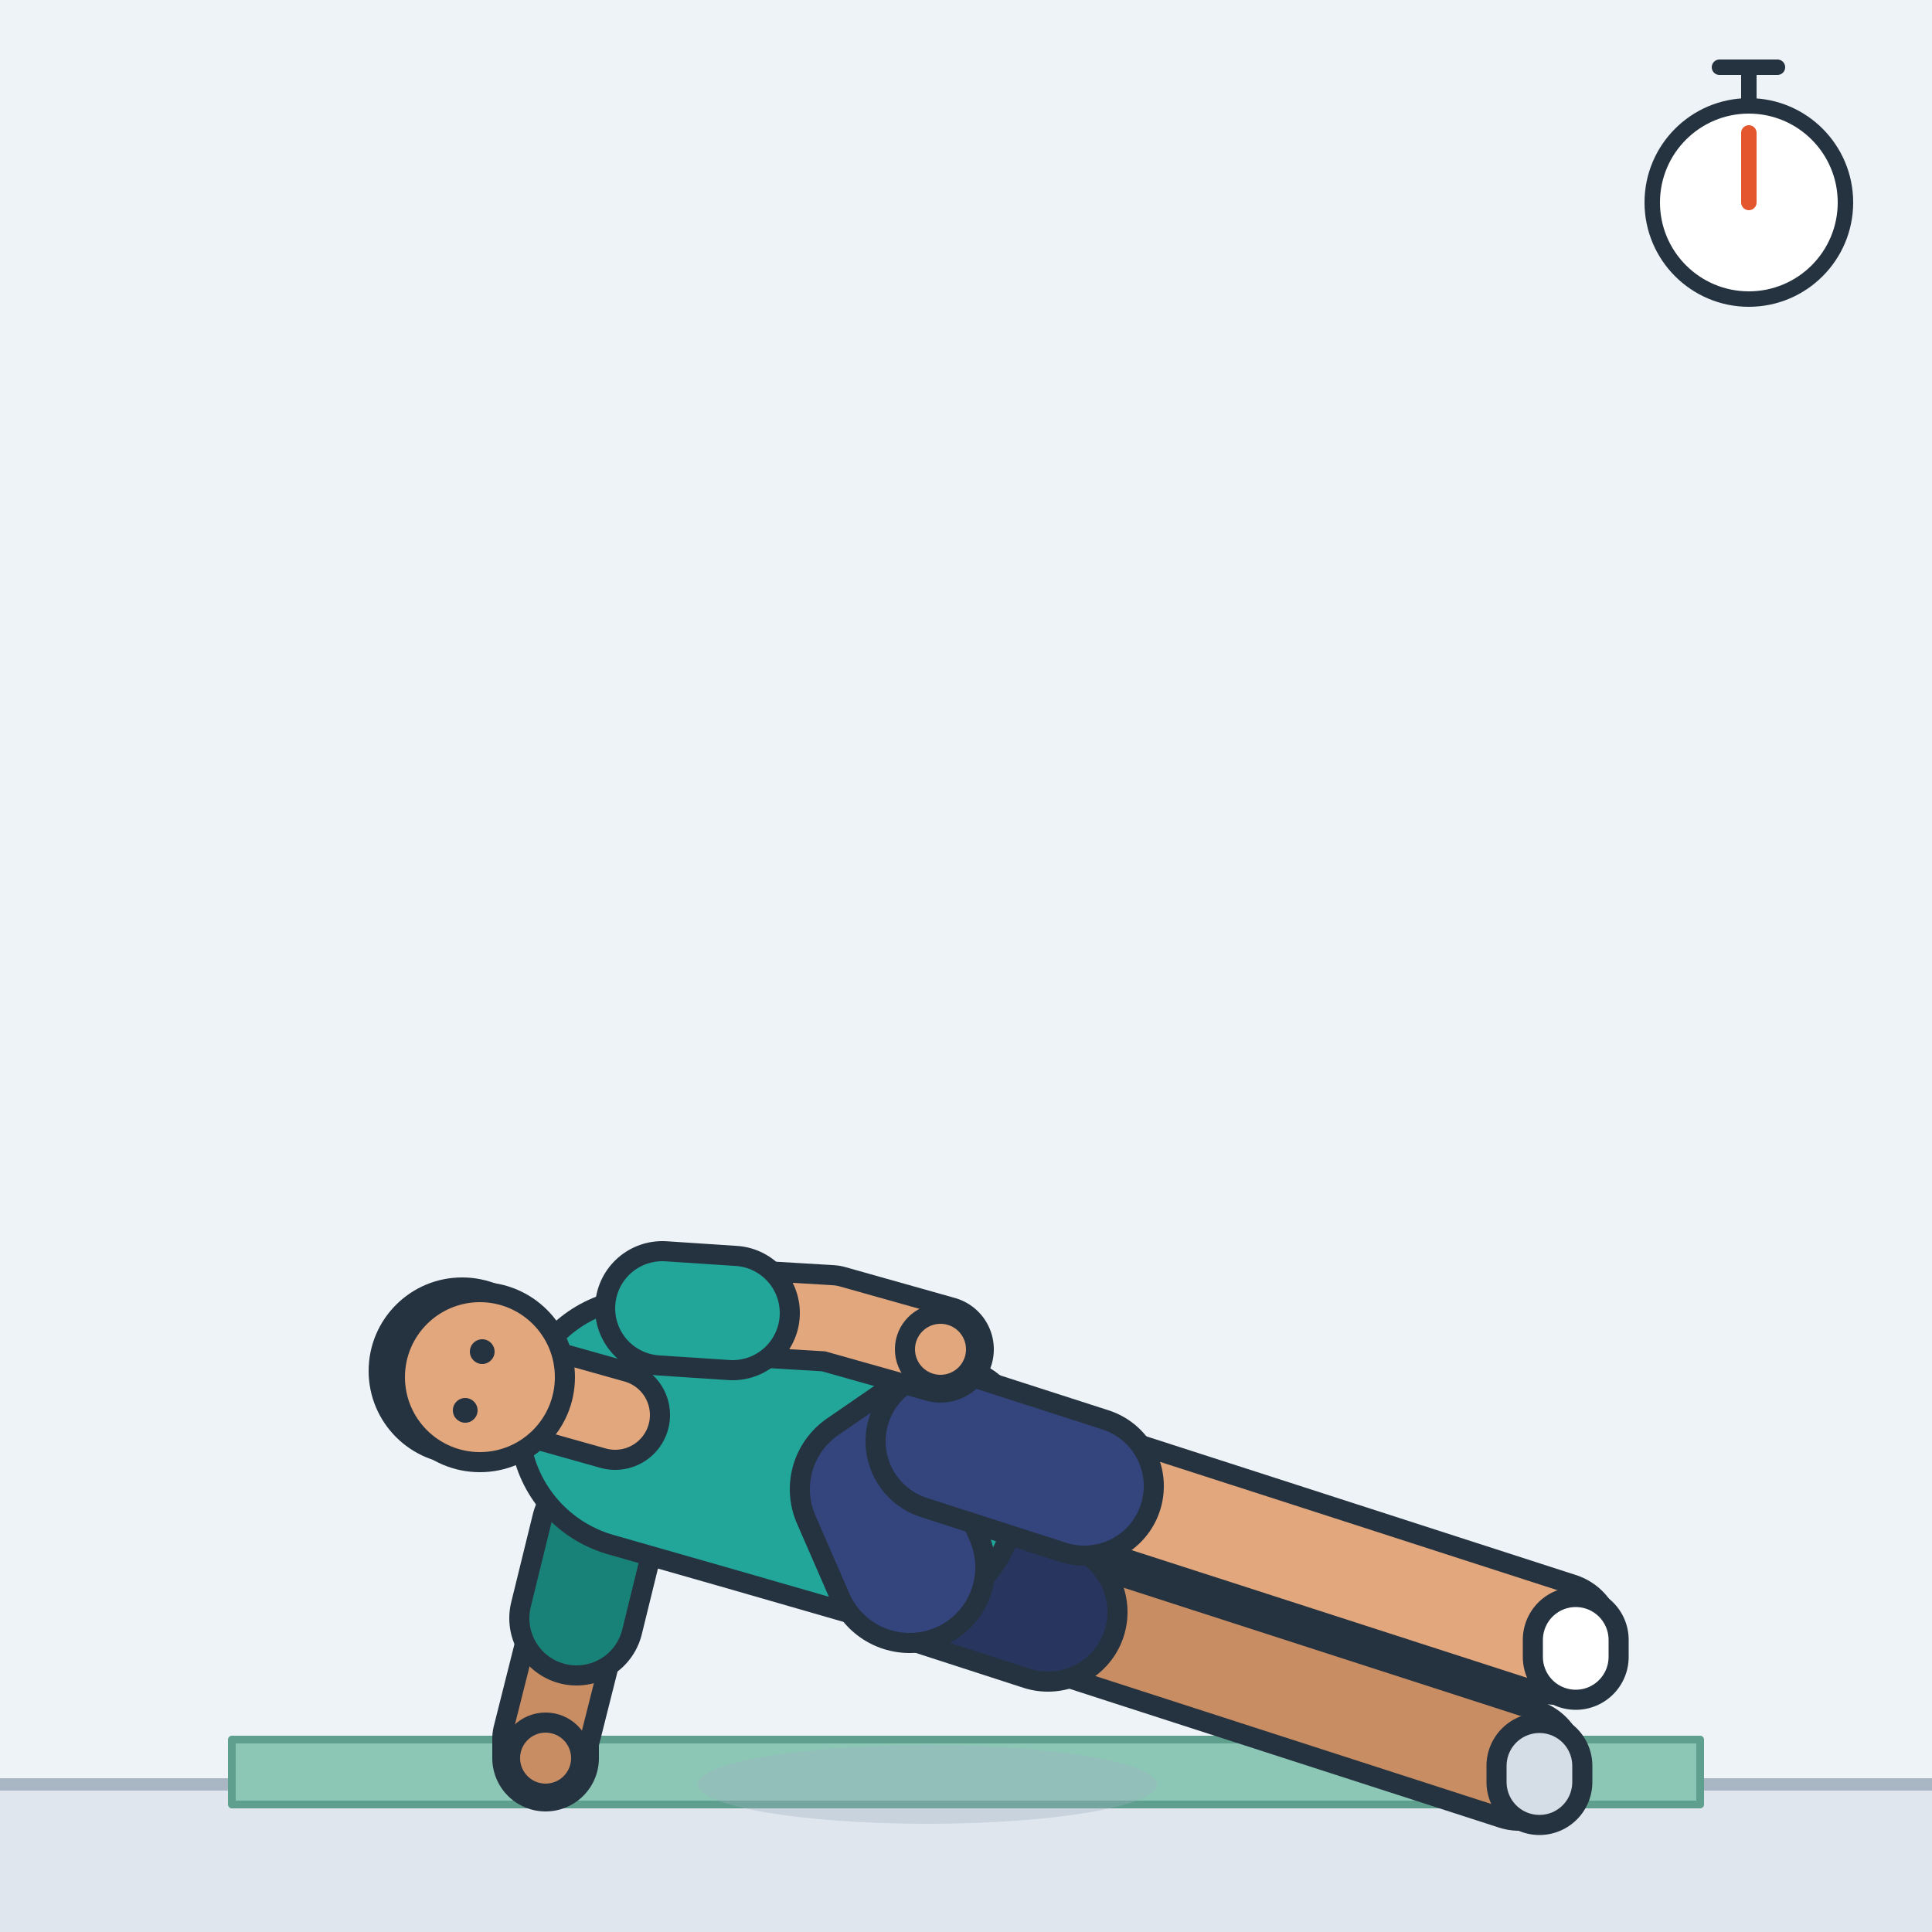
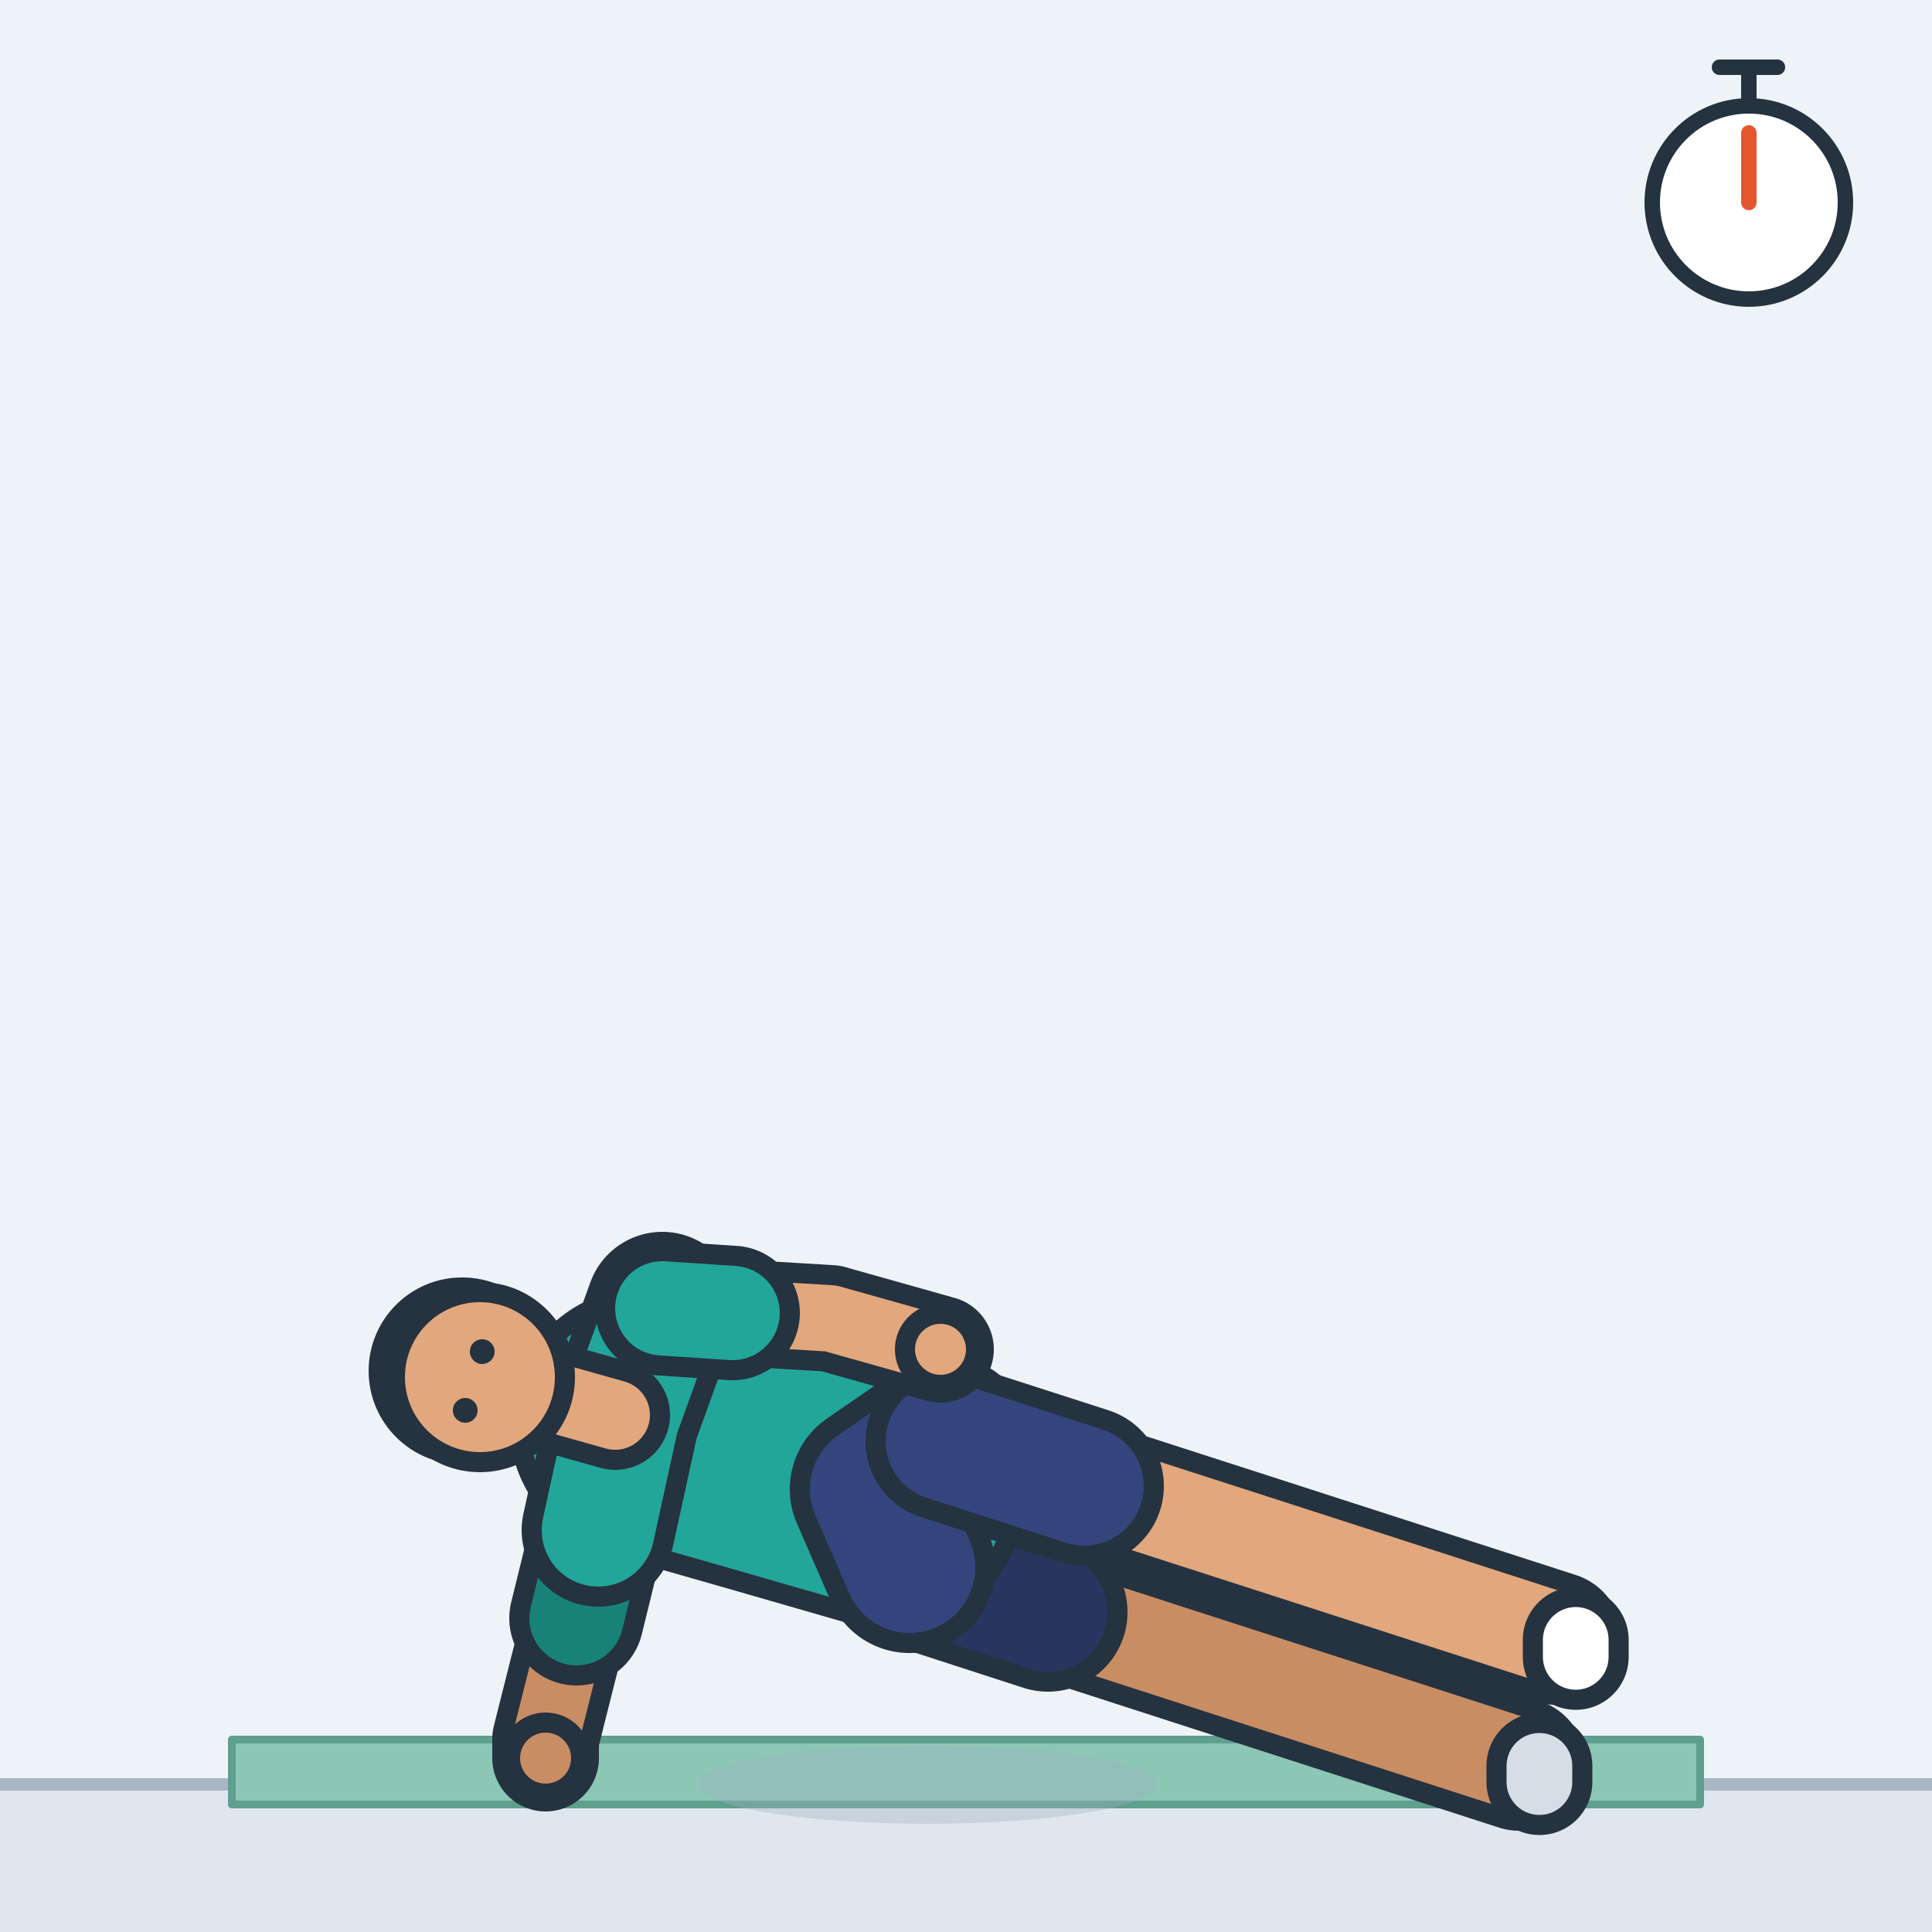
<svg xmlns="http://www.w3.org/2000/svg" width="260" height="260" viewBox="-120 -230.9 250 250" role="img" aria-label="Side plank">
  <style>polyline{fill:none;stroke-linecap:round;stroke-linejoin:round}</style>
  <rect x="-120" y="-230.9" width="250" height="250" fill="#eef3f8" />
  <g>
    <rect x="-120" y="0" width="250" height="19.1" fill="#dfe6ee" />
    <line x1="-120" y1="0" x2="130" y2="0" stroke="#a9b6c3" stroke-width="1.6" />
    <polygon points="100,-5.8 100,2.6 -90,2.6 -90,-5.8" fill="#8cc7b6" stroke="#5f9f8d" stroke-width="1" stroke-linejoin="round" />
    <ellipse cx="0" cy="0" rx="29.7" ry="5.1" fill="#9fb0c0" opacity="0.35" />
    <defs>
      <polyline id="slegR" points="-2.3,-28.1 37.6,-15.2 76.6,-2.6" />
      <polyline id="sshortsR" points="-2.3,-28.1 15.6,-22.3" />
      <polyline id="sfootR" points="79.2,-2.4 79.2,-0.3" />
      <polyline id="sarmR" points="-42.6,-32.9 -49.4,-5.9 -49.4,-3.4" />
      <polyline id="ssleeveR" points="-42.6,-32.9 -45.4,-21.5" />
      <circle id="shandR" r="4.6" cx="-49.4" cy="-3.4" />
      <polyline id="storso" points="-4.8,-37.6 -21.1,-42.3 -36.5,-46.7" />
      <polyline id="spelvis" points="2.3,-44.4 -6.7,-38.2 -2.3,-28.1" />
+       <polyline id="syoke" points="-34.3,-61.6 -39.4,-47.5 -42.6,-32.9" />
      <polyline id="sneck" points="-40.4,-47.8 -50,-50.5" />
      <circle id="shair" r="10.8" cx="-60.2" cy="-53.5" />
      <circle id="shead" r="11" cx="-57.9" cy="-52.7" />
      <circle id="seyeR" r="1.6" cx="-59.8" cy="-48.4" />
      <circle id="seyeL" r="1.6" cx="-57.6" cy="-56" />
      <polyline id="slegL" points="2.3,-44.4 42.3,-31.5 81.3,-18.9" />
      <polyline id="sshortsL" points="2.3,-44.4 20.3,-38.6" />
      <polyline id="sfootL" points="83.9,-18.7 83.9,-16.5" />
      <polyline id="sarmL" points="-34.3,-61.6 -12.5,-60.3 1.7,-56.3" />
      <polyline id="ssleeveL" points="-34.3,-61.6 -25.2,-61" />
      <circle id="shandL" r="4.6" cx="1.7" cy="-56.3" />
    </defs>
    <use href="#slegR" stroke="#25323f" stroke-width="17.2" />
    <use href="#slegR" stroke="#c98d63" stroke-width="12" />
    <use href="#sshortsR" stroke="#25323f" stroke-width="20.6" />
    <use href="#sshortsR" stroke="#28365f" stroke-width="15.4" />
    <use href="#sfootR" stroke="#25323f" stroke-width="13.7" />
    <use href="#sfootR" stroke="#d5dde6" stroke-width="8.5" />
    <use href="#sarmR" stroke="#25323f" stroke-width="13.8" />
    <use href="#sarmR" stroke="#c98d63" stroke-width="8.6" />
    <use href="#ssleeveR" stroke="#25323f" stroke-width="17.4" />
    <use href="#ssleeveR" stroke="#188278" stroke-width="12.2" />
    <use href="#shandR" fill="#c98d63" stroke="#25323f" stroke-width="2.6" />
    <use href="#storso" stroke="#25323f" stroke-width="35.2" />
    <use href="#storso" stroke="#22a699" stroke-width="30" />
    <use href="#spelvis" stroke="#25323f" stroke-width="22.2" />
    <use href="#spelvis" stroke="#34457d" stroke-width="17" />
+     <use href="#syoke" stroke="#25323f" stroke-width="19.8" />
+     <use href="#syoke" stroke="#22a699" stroke-width="14.6" />
    <use href="#sneck" stroke="#25323f" stroke-width="14.2" />
    <use href="#sneck" stroke="#e2a77d" stroke-width="9" />
    <use href="#shair" fill="#3a2a22" stroke="#25323f" stroke-width="2.6" />
    <use href="#shead" fill="#e2a77d" stroke="#25323f" stroke-width="2.6" />
    <use href="#seyeR" fill="#25323f" />
    <use href="#seyeL" fill="#25323f" />
    <use href="#slegL" stroke="#25323f" stroke-width="17.2" />
    <use href="#slegL" stroke="#e2a77d" stroke-width="12" />
    <use href="#sshortsL" stroke="#25323f" stroke-width="20.6" />
    <use href="#sshortsL" stroke="#34457d" stroke-width="15.4" />
    <use href="#sfootL" stroke="#25323f" stroke-width="13.7" />
    <use href="#sfootL" stroke="#ffffff" stroke-width="8.5" />
    <use href="#sarmL" stroke="#25323f" stroke-width="13.8" />
    <use href="#sarmL" stroke="#e2a77d" stroke-width="8.6" />
    <use href="#ssleeveL" stroke="#25323f" stroke-width="17.4" />
    <use href="#ssleeveL" stroke="#22a699" stroke-width="12.2" />
    <use href="#shandL" fill="#e2a77d" stroke="#25323f" stroke-width="2.6" />
    <g stroke="#25323f" stroke-width="2" stroke-linecap="round">
      <line x1="106.3" y1="-217.2" x2="106.3" y2="-221.5" />
      <line x1="102.5" y1="-222.2" x2="110" y2="-222.2" />
      <circle cx="106.3" cy="-204.7" r="12.5" fill="#ffffff" />
      <line x1="106.3" y1="-204.7" x2="106.3" y2="-213.7" stroke="#e4572e" />
    </g>
  </g>
</svg>
